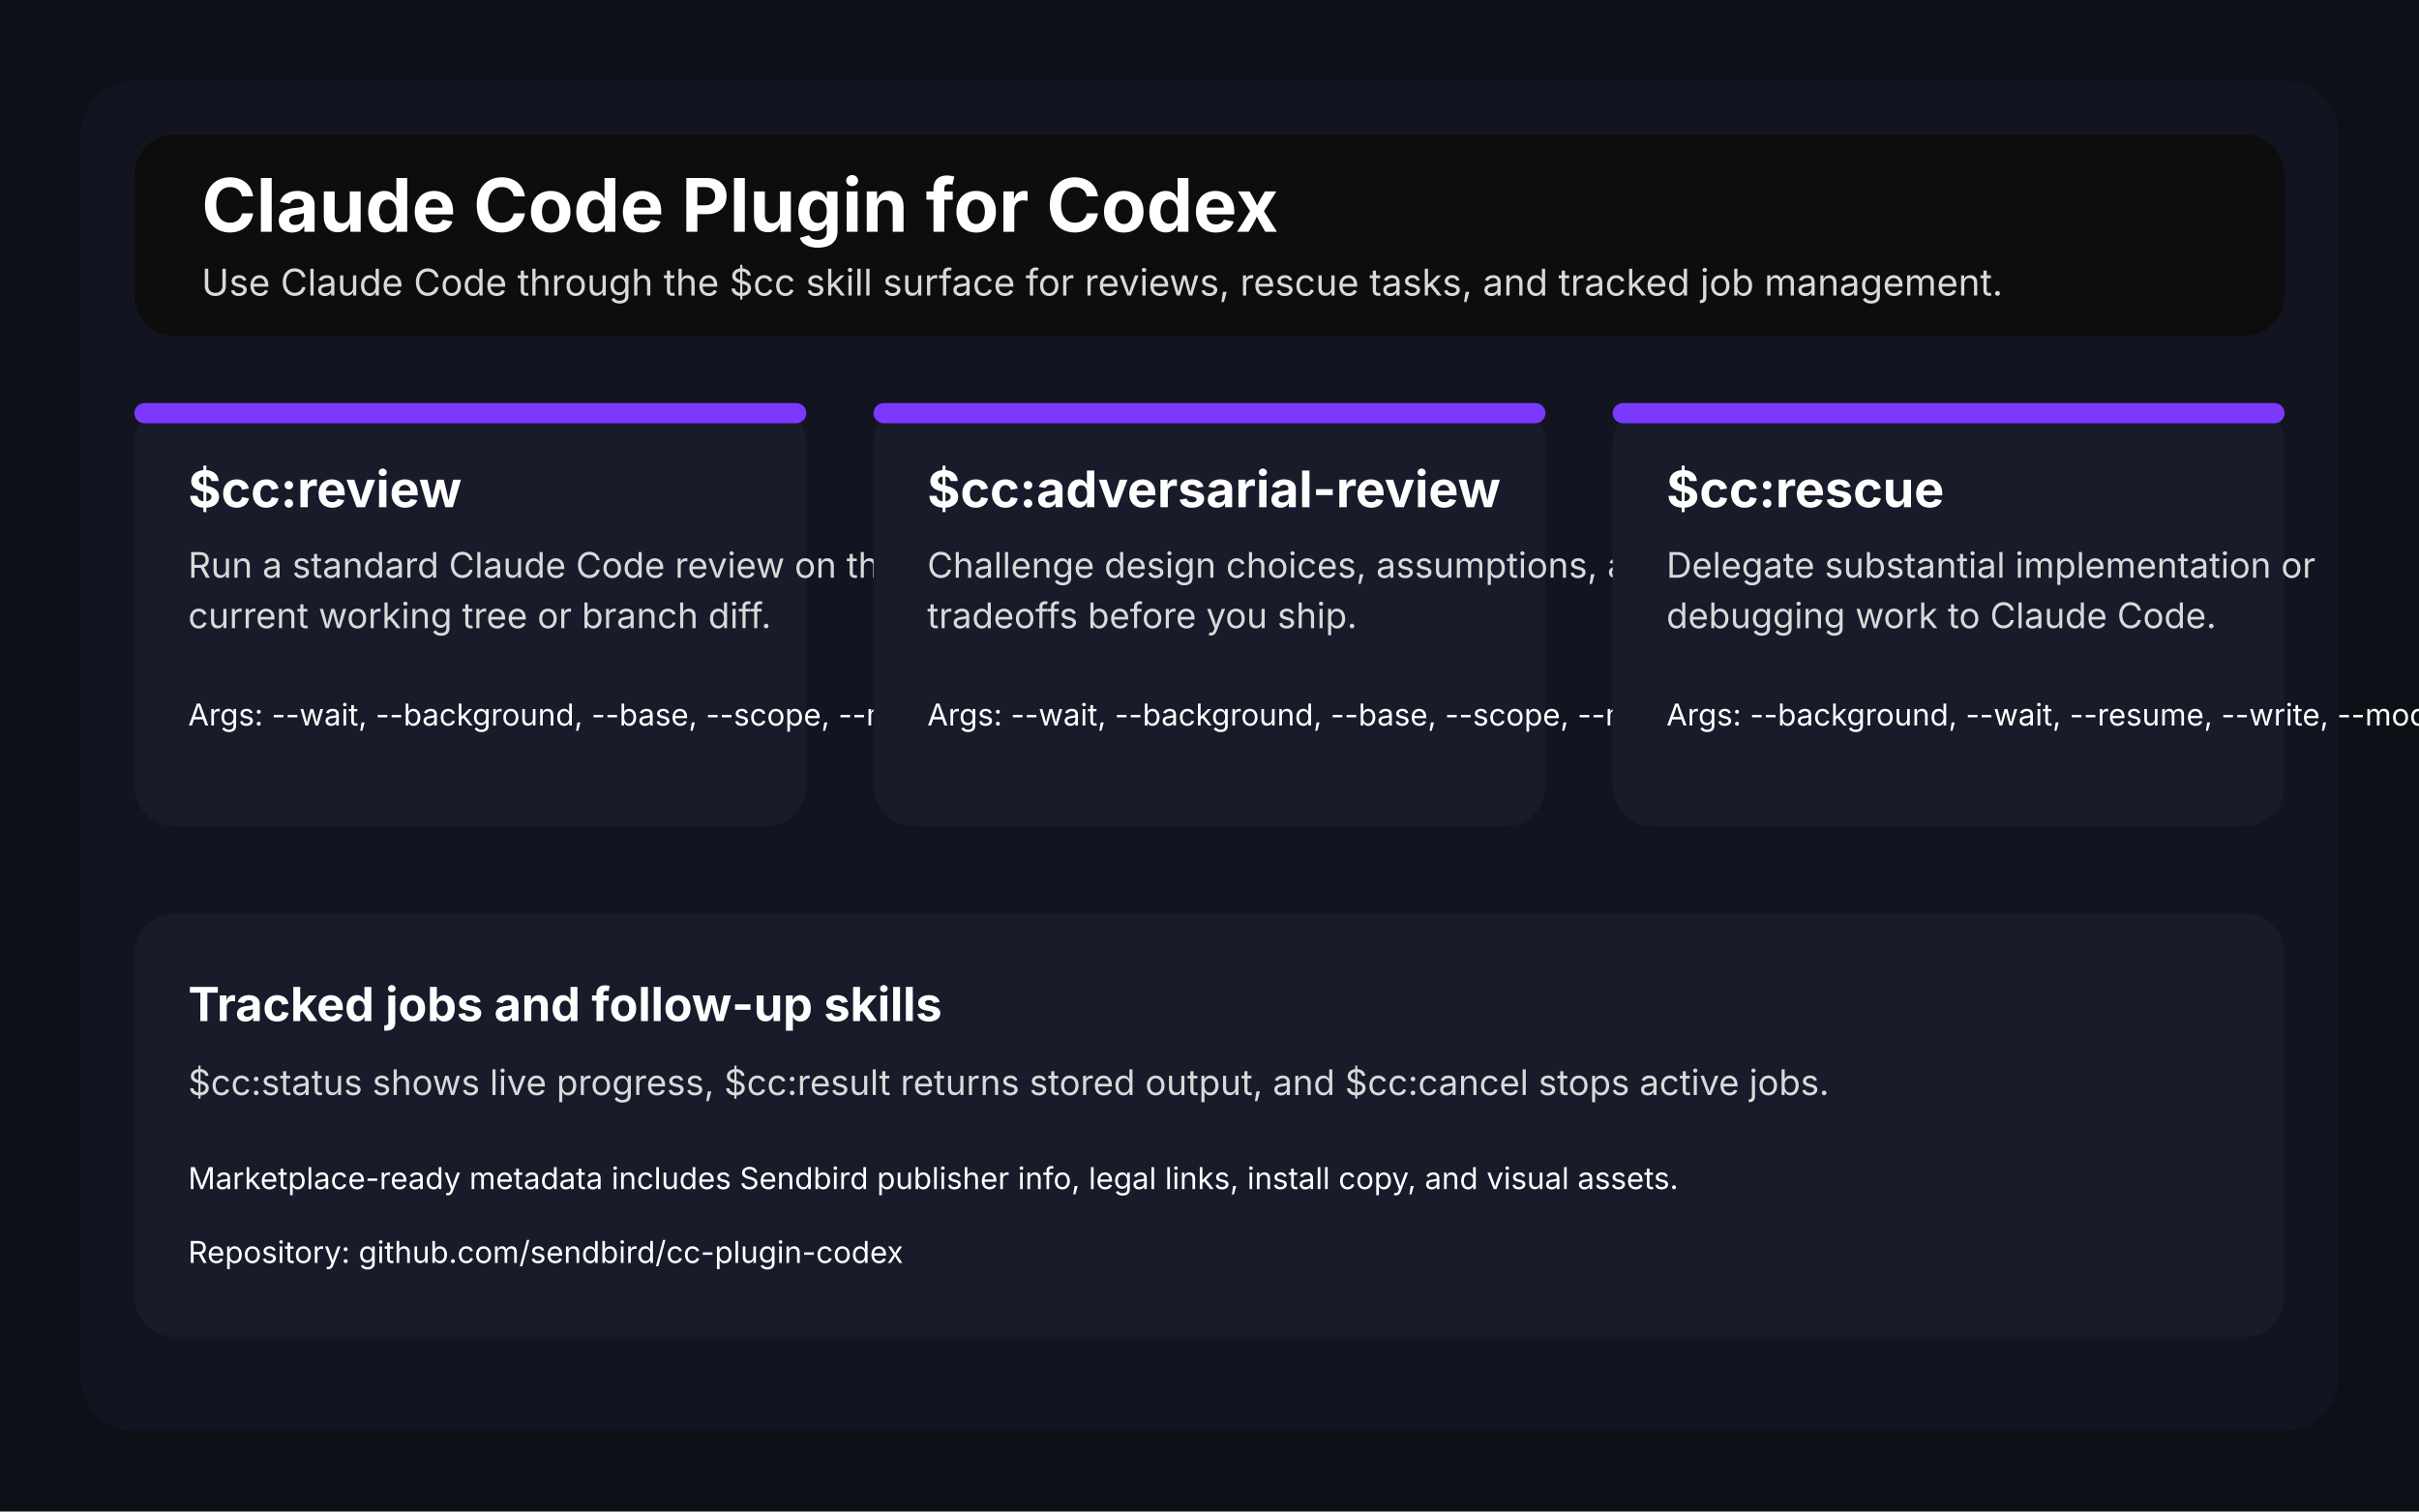
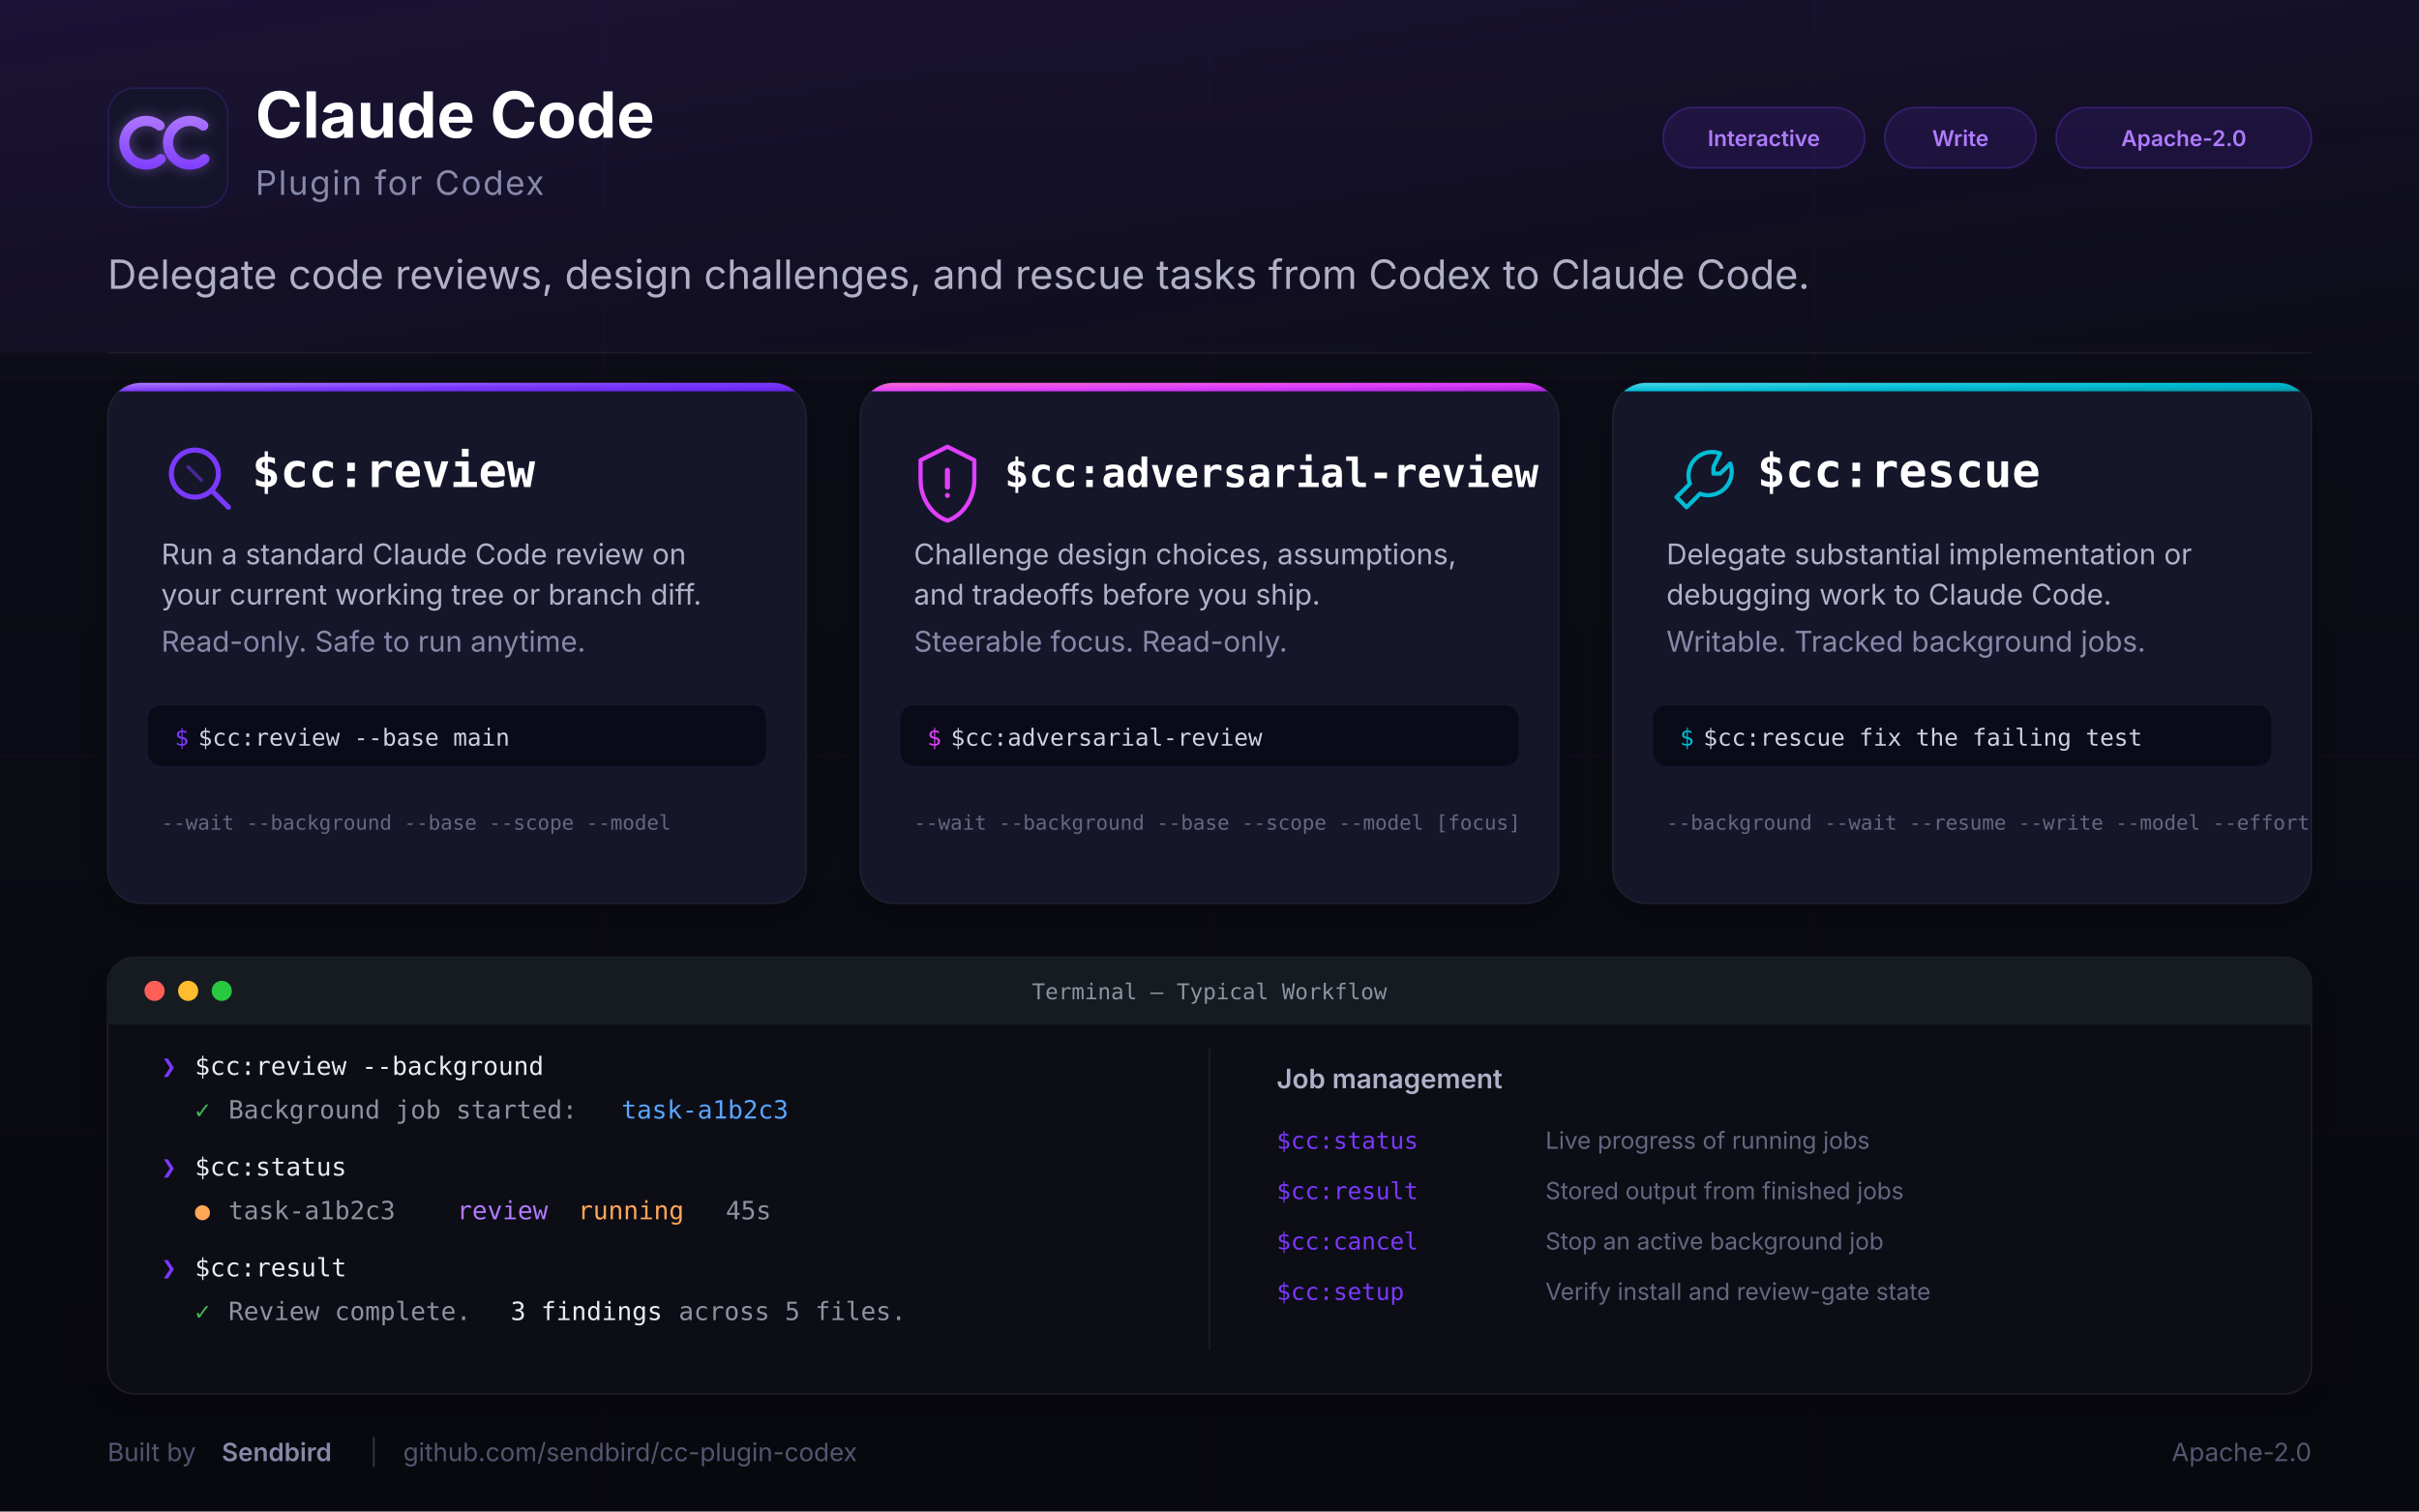
- <svg xmlns="http://www.w3.org/2000/svg" width="1440" height="900" viewBox="0 0 1440 900" role="img" aria-label="Claude Code Plugin for Codex screenshot">
-   <rect width="1440" height="900" fill="#0E1017" />
-   <rect x="48" y="48" width="1344" height="804" rx="32" fill="#121521" />
-   <rect x="80" y="80" width="1280" height="120" rx="24" fill="#0D0D0D" />
-   <text x="120" y="138" font-family="SF Pro Display, Inter, Arial, sans-serif" font-size="44" font-weight="700" fill="#FFFFFF">Claude Code Plugin for Codex</text>
-   <text x="120" y="176" font-family="SF Pro Display, Inter, Arial, sans-serif" font-size="22" fill="#D9D9D9">Use Claude Code through the $cc skill surface for reviews, rescue tasks, and tracked job management.</text>
-   <rect x="80" y="240" width="400" height="252" rx="24" fill="#171B2A" />
-   <rect x="80" y="240" width="400" height="12" rx="6" fill="#7B39FE" />
-   <text x="112" y="302" font-family="SF Pro Display, Inter, Arial, sans-serif" font-size="30" font-weight="700" fill="#FFFFFF">$cc:review</text>
-   <text x="112" y="344" font-family="SF Pro Display, Inter, Arial, sans-serif" font-size="21" fill="#D9D9D9">Run a standard Claude Code review on the</text>
-   <text x="112" y="374" font-family="SF Pro Display, Inter, Arial, sans-serif" font-size="21" fill="#D9D9D9">current working tree or branch diff.</text>
-   <text x="112" y="432" font-family="SF Pro Display, Inter, Arial, sans-serif" font-size="18" fill="#FFFFFF">Args: --wait, --background, --base, --scope, --model</text>
-   <rect x="520" y="240" width="400" height="252" rx="24" fill="#171B2A" />
-   <rect x="520" y="240" width="400" height="12" rx="6" fill="#7B39FE" />
-   <text x="552" y="302" font-family="SF Pro Display, Inter, Arial, sans-serif" font-size="30" font-weight="700" fill="#FFFFFF">$cc:adversarial-review</text>
-   <text x="552" y="344" font-family="SF Pro Display, Inter, Arial, sans-serif" font-size="21" fill="#D9D9D9">Challenge design choices, assumptions, and</text>
-   <text x="552" y="374" font-family="SF Pro Display, Inter, Arial, sans-serif" font-size="21" fill="#D9D9D9">tradeoffs before you ship.</text>
-   <text x="552" y="432" font-family="SF Pro Display, Inter, Arial, sans-serif" font-size="18" fill="#FFFFFF">Args: --wait, --background, --base, --scope, --model, [focus]</text>
-   <rect x="960" y="240" width="400" height="252" rx="24" fill="#171B2A" />
-   <rect x="960" y="240" width="400" height="12" rx="6" fill="#7B39FE" />
-   <text x="992" y="302" font-family="SF Pro Display, Inter, Arial, sans-serif" font-size="30" font-weight="700" fill="#FFFFFF">$cc:rescue</text>
-   <text x="992" y="344" font-family="SF Pro Display, Inter, Arial, sans-serif" font-size="21" fill="#D9D9D9">Delegate substantial implementation or</text>
-   <text x="992" y="374" font-family="SF Pro Display, Inter, Arial, sans-serif" font-size="21" fill="#D9D9D9">debugging work to Claude Code.</text>
-   <text x="992" y="432" font-family="SF Pro Display, Inter, Arial, sans-serif" font-size="18" fill="#FFFFFF">Args: --background, --wait, --resume, --write, --model, --effort</text>
-   <rect x="80" y="544" width="1280" height="252" rx="24" fill="#171B2A" />
-   <text x="112" y="608" font-family="SF Pro Display, Inter, Arial, sans-serif" font-size="28" font-weight="700" fill="#FFFFFF">Tracked jobs and follow-up skills</text>
-   <text x="112" y="652" font-family="SF Pro Display, Inter, Arial, sans-serif" font-size="21" fill="#D9D9D9">$cc:status shows live progress, $cc:result returns stored output, and $cc:cancel stops active jobs.</text>
-   <text x="112" y="708" font-family="SF Pro Display, Inter, Arial, sans-serif" font-size="18" fill="#FFFFFF">Marketplace-ready metadata includes Sendbird publisher info, legal links, install copy, and visual assets.</text>
-   <text x="112" y="752" font-family="SF Pro Display, Inter, Arial, sans-serif" font-size="18" fill="#FFFFFF">Repository: github.com/sendbird/cc-plugin-codex</text>
+ <svg xmlns="http://www.w3.org/2000/svg" width="1440" height="900" viewBox="0 0 1440 900" role="img" aria-label="Claude Code Plugin for Codex — feature overview">
+   <defs>
+     <linearGradient id="bgG" x1="0" y1="0" x2="0" y2="1">
+       <stop offset="0%" stop-color="#0E0E1A" />
+       <stop offset="100%" stop-color="#08080F" />
+     </linearGradient>
+     <linearGradient id="heroG" x1="0" y1="0" x2="1" y2="1">
+       <stop offset="0%" stop-color="#7B39FE" stop-opacity=".12" />
+       <stop offset="100%" stop-color="#7B39FE" stop-opacity="0" />
+     </linearGradient>
+     <linearGradient id="purpleG" x1="0" y1="0" x2="1" y2="1">
+       <stop offset="0%" stop-color="#B07BFF" />
+       <stop offset="50%" stop-color="#7B39FE" />
+       <stop offset="100%" stop-color="#6222E8" />
+     </linearGradient>
+     <linearGradient id="pinkG" x1="0" y1="0" x2="1" y2="1">
+       <stop offset="0%" stop-color="#FF6BCC" />
+       <stop offset="50%" stop-color="#E040FB" />
+       <stop offset="100%" stop-color="#AA22DD" />
+     </linearGradient>
+     <linearGradient id="cyanG" x1="0" y1="0" x2="1" y2="1">
+       <stop offset="0%" stop-color="#4DD9E8" />
+       <stop offset="50%" stop-color="#00BCD4" />
+       <stop offset="100%" stop-color="#0097A7" />
+     </linearGradient>
+     <linearGradient id="ccIconG" x1="0" y1="0" x2="1" y2="1">
+       <stop offset="0%" stop-color="#B07BFF" />
+       <stop offset="100%" stop-color="#7B39FE" />
+     </linearGradient>
+     <filter id="cardSh" x="-5%" y="-5%" width="110%" height="115%">
+       <feDropShadow dx="0" dy="4" stdDeviation="12" flood-color="#000" flood-opacity=".35" />
+     </filter>
+     <filter id="termSh" x="-2%" y="-2%" width="104%" height="108%">
+       <feDropShadow dx="0" dy="6" stdDeviation="16" flood-color="#000" flood-opacity=".4" />
+     </filter>
+     <filter id="iconGl" x="-40%" y="-40%" width="180%" height="180%">
+       <feGaussianBlur in="SourceGraphic" stdDeviation="4" result="b" />
+       <feColorMatrix in="b" type="matrix" values="0 0 0 0 0.48 0 0 0 0 0.22 0 0 0 0 0.99 0 0 0 0.4 0" />
+     </filter>
+     <clipPath id="roundCard1">
+       <rect x="64" y="228" width="416" height="310" rx="20" />
+     </clipPath>
+     <clipPath id="roundCard2">
+       <rect x="512" y="228" width="416" height="310" rx="20" />
+     </clipPath>
+     <clipPath id="roundCard3">
+       <rect x="960" y="228" width="416" height="310" rx="20" />
+     </clipPath>
+   </defs>
+   <rect width="1440" height="900" fill="url(#bgG)" />
+   <g opacity=".03">
+     <line x1="360" y1="0" x2="360" y2="900" stroke="#7B39FE" stroke-width="1" />
+     <line x1="720" y1="0" x2="720" y2="900" stroke="#7B39FE" stroke-width="1" />
+     <line x1="1080" y1="0" x2="1080" y2="900" stroke="#7B39FE" stroke-width="1" />
+     <line x1="0" y1="225" x2="1440" y2="225" stroke="#7B39FE" stroke-width="1" />
+     <line x1="0" y1="450" x2="1440" y2="450" stroke="#7B39FE" stroke-width="1" />
+     <line x1="0" y1="675" x2="1440" y2="675" stroke="#7B39FE" stroke-width="1" />
+   </g>
+   <rect width="1440" height="210" fill="url(#heroG)" />
+   <g transform="translate(64, 52)">
+     <rect width="72" height="72" rx="16" fill="#14142A" />
+     <rect x=".5" y=".5" width="71" height="71" rx="15.5" fill="none" stroke="#7B39FE" stroke-opacity=".2" />
+     <g filter="url(#iconGl)">
+       <circle cx="23" cy="33" r="13" fill="none" stroke="#7B39FE" stroke-width="6" stroke-dasharray="59 23" transform="rotate(48 23 33)" stroke-linecap="round" />
+       <circle cx="49" cy="33" r="13" fill="none" stroke="#7B39FE" stroke-width="6" stroke-dasharray="59 23" transform="rotate(48 49 33)" stroke-linecap="round" />
+     </g>
+     <circle cx="23" cy="33" r="13" fill="none" stroke="url(#ccIconG)" stroke-width="6" stroke-dasharray="59 23" transform="rotate(48 23 33)" stroke-linecap="round" />
+     <circle cx="49" cy="33" r="13" fill="none" stroke="url(#ccIconG)" stroke-width="6" stroke-dasharray="59 23" transform="rotate(48 49 33)" stroke-linecap="round" />
+   </g>
+   <text x="152" y="82" font-family="Inter, SF Pro Display, -apple-system, system-ui, sans-serif" font-size="38" font-weight="700" fill="#FFFFFF">Claude Code</text>
+   <text x="152" y="116" font-family="Inter, SF Pro Display, -apple-system, system-ui, sans-serif" font-size="20" fill="#8888AA" letter-spacing="1">Plugin for Codex</text>
+   <text x="64" y="172" font-family="Inter, SF Pro Display, -apple-system, system-ui, sans-serif" font-size="24" fill="#B0B0C8">Delegate code reviews, design challenges, and rescue tasks from Codex to Claude Code.</text>
+   <g transform="translate(990, 64)">
+     <rect width="120" height="36" rx="18" fill="#7B39FE" fill-opacity=".12" stroke="#7B39FE" stroke-opacity=".3" stroke-width="1" />
+     <text x="60" y="23" text-anchor="middle" font-family="Inter, SF Pro Display, -apple-system, system-ui, sans-serif" font-size="13" font-weight="600" fill="#B07BFF">Interactive</text>
+   </g>
+   <g transform="translate(1122, 64)">
+     <rect width="90" height="36" rx="18" fill="#7B39FE" fill-opacity=".12" stroke="#7B39FE" stroke-opacity=".3" stroke-width="1" />
+     <text x="45" y="23" text-anchor="middle" font-family="Inter, SF Pro Display, -apple-system, system-ui, sans-serif" font-size="13" font-weight="600" fill="#B07BFF">Write</text>
+   </g>
+   <g transform="translate(1224, 64)">
+     <rect width="152" height="36" rx="18" fill="#7B39FE" fill-opacity=".12" stroke="#7B39FE" stroke-opacity=".3" stroke-width="1" />
+     <text x="76" y="23" text-anchor="middle" font-family="Inter, SF Pro Display, -apple-system, system-ui, sans-serif" font-size="13" font-weight="600" fill="#B07BFF">Apache-2.0</text>
+   </g>
+   <line x1="64" y1="210" x2="1376" y2="210" stroke="#FFFFFF" stroke-opacity=".06" stroke-width="1" />
+   <g filter="url(#cardSh)">
+     <rect x="64" y="228" width="416" height="310" rx="20" fill="#12122A" />
+   </g>
+   <rect x="64" y="228" width="416" height="310" rx="20" fill="none" stroke="#FFFFFF" stroke-opacity=".06" stroke-width="1" />
+   <rect x="64" y="228" width="416" height="5" rx="2.5" fill="url(#purpleG)" clip-path="url(#roundCard1)" />
+   <g transform="translate(96, 262)">
+     <circle cx="20" cy="20" r="14" fill="none" stroke="#7B39FE" stroke-width="3" />
+     <line x1="30" y1="30" x2="40" y2="40" stroke="#7B39FE" stroke-width="3" stroke-linecap="round" />
+     <path d="M16 16l8 8" stroke="#7B39FE" stroke-width="2" stroke-linecap="round" opacity=".5" />
+   </g>
+   <text x="150" y="290" font-family="SF Mono, Fira Code, Menlo, monospace" font-size="28" font-weight="700" fill="#FFFFFF">$cc:review</text>
+   <text x="96" y="336" font-family="Inter, SF Pro Display, -apple-system, system-ui, sans-serif" font-size="17" fill="#B0B0C8">Run a standard Claude Code review on</text>
+   <text x="96" y="360" font-family="Inter, SF Pro Display, -apple-system, system-ui, sans-serif" font-size="17" fill="#B0B0C8">your current working tree or branch diff.</text>
+   <text x="96" y="388" font-family="Inter, SF Pro Display, -apple-system, system-ui, sans-serif" font-size="17" fill="#8888AA">Read-only. Safe to run anytime.</text>
+   <rect x="88" y="420" width="368" height="36" rx="8" fill="#0A0A18" />
+   <text x="104" y="444" font-family="SF Mono, Fira Code, Menlo, monospace" font-size="14" fill="#7B39FE">$</text>
+   <text x="118" y="444" font-family="SF Mono, Fira Code, Menlo, monospace" font-size="14" fill="#D0D0E0">$cc:review --base main</text>
+   <text x="96" y="494" font-family="SF Mono, Fira Code, Menlo, monospace" font-size="12" fill="#666680">--wait  --background  --base  --scope  --model</text>
+   <g filter="url(#cardSh)">
+     <rect x="512" y="228" width="416" height="310" rx="20" fill="#12122A" />
+   </g>
+   <rect x="512" y="228" width="416" height="310" rx="20" fill="none" stroke="#FFFFFF" stroke-opacity=".06" stroke-width="1" />
+   <rect x="512" y="228" width="416" height="5" rx="2.5" fill="url(#pinkG)" clip-path="url(#roundCard2)" />
+   <g transform="translate(544, 262)">
+     <path d="M20 4L4 12v12c0 11 7 21 16 24 9-3 16-13 16-24V12z" fill="none" stroke="#E040FB" stroke-width="2.5" stroke-linejoin="round" />
+     <line x1="20" y1="18" x2="20" y2="28" stroke="#E040FB" stroke-width="3" stroke-linecap="round" />
+     <circle cx="20" cy="33" r="1.5" fill="#E040FB" />
+   </g>
+   <text x="598" y="290" font-family="SF Mono, Fira Code, Menlo, monospace" font-size="24" font-weight="700" fill="#FFFFFF">$cc:adversarial-review</text>
+   <text x="544" y="336" font-family="Inter, SF Pro Display, -apple-system, system-ui, sans-serif" font-size="17" fill="#B0B0C8">Challenge design choices, assumptions,</text>
+   <text x="544" y="360" font-family="Inter, SF Pro Display, -apple-system, system-ui, sans-serif" font-size="17" fill="#B0B0C8">and tradeoffs before you ship.</text>
+   <text x="544" y="388" font-family="Inter, SF Pro Display, -apple-system, system-ui, sans-serif" font-size="17" fill="#8888AA">Steerable focus. Read-only.</text>
+   <rect x="536" y="420" width="368" height="36" rx="8" fill="#0A0A18" />
+   <text x="552" y="444" font-family="SF Mono, Fira Code, Menlo, monospace" font-size="14" fill="#E040FB">$</text>
+   <text x="566" y="444" font-family="SF Mono, Fira Code, Menlo, monospace" font-size="14" fill="#D0D0E0">$cc:adversarial-review</text>
+   <text x="544" y="494" font-family="SF Mono, Fira Code, Menlo, monospace" font-size="12" fill="#666680">--wait  --background  --base  --scope  --model  [focus]</text>
+   <g filter="url(#cardSh)">
+     <rect x="960" y="228" width="416" height="310" rx="20" fill="#12122A" />
+   </g>
+   <rect x="960" y="228" width="416" height="310" rx="20" fill="none" stroke="#FFFFFF" stroke-opacity=".06" stroke-width="1" />
+   <rect x="960" y="228" width="416" height="5" rx="2.5" fill="url(#cyanG)" clip-path="url(#roundCard3)" />
+   <g transform="translate(992, 262)">
+     <path d="M32 8a14 14 0 0 0-18 18l-8 8 6 6 8-8a14 14 0 0 0 18-18l-6 6-4 0 0-4z" fill="none" stroke="#00BCD4" stroke-width="2.5" stroke-linejoin="round" stroke-linecap="round" />
+   </g>
+   <text x="1046" y="290" font-family="SF Mono, Fira Code, Menlo, monospace" font-size="28" font-weight="700" fill="#FFFFFF">$cc:rescue</text>
+   <text x="992" y="336" font-family="Inter, SF Pro Display, -apple-system, system-ui, sans-serif" font-size="17" fill="#B0B0C8">Delegate substantial implementation or</text>
+   <text x="992" y="360" font-family="Inter, SF Pro Display, -apple-system, system-ui, sans-serif" font-size="17" fill="#B0B0C8">debugging work to Claude Code.</text>
+   <text x="992" y="388" font-family="Inter, SF Pro Display, -apple-system, system-ui, sans-serif" font-size="17" fill="#8888AA">Writable. Tracked background jobs.</text>
+   <rect x="984" y="420" width="368" height="36" rx="8" fill="#0A0A18" />
+   <text x="1000" y="444" font-family="SF Mono, Fira Code, Menlo, monospace" font-size="14" fill="#00BCD4">$</text>
+   <text x="1014" y="444" font-family="SF Mono, Fira Code, Menlo, monospace" font-size="14" fill="#D0D0E0">$cc:rescue fix the failing test</text>
+   <text x="992" y="494" font-family="SF Mono, Fira Code, Menlo, monospace" font-size="12" fill="#666680">--background  --wait  --resume  --write  --model  --effort</text>
+   <g filter="url(#termSh)">
+     <rect x="64" y="570" width="1312" height="260" rx="16" fill="#0D1117" />
+   </g>
+   <rect x="64" y="570" width="1312" height="260" rx="16" fill="none" stroke="#FFFFFF" stroke-opacity=".08" stroke-width="1" />
+   <rect x="64" y="570" width="1312" height="40" rx="16" fill="#161B22" />
+   <rect x="64" y="594" width="1312" height="16" fill="#161B22" />
+   <circle cx="92" cy="590" r="6" fill="#FF5F57" />
+   <circle cx="112" cy="590" r="6" fill="#FEBC2E" />
+   <circle cx="132" cy="590" r="6" fill="#28C840" />
+   <text x="720" y="595" text-anchor="middle" font-family="SF Mono, Menlo, monospace" font-size="13" fill="#8B949E">Terminal — Typical Workflow</text>
+   <text x="96" y="640" font-family="SF Mono, Fira Code, Menlo, monospace" font-size="15" fill="#7B39FE">❯</text>
+   <text x="116" y="640" font-family="SF Mono, Fira Code, Menlo, monospace" font-size="15" fill="#E6EDF3">$cc:review --background</text>
+   <text x="116" y="666" font-family="SF Mono, Fira Code, Menlo, monospace" font-size="15" fill="#3FB950">✓</text>
+   <text x="136" y="666" font-family="SF Mono, Fira Code, Menlo, monospace" font-size="15" fill="#8B949E">Background job started:</text>
+   <text x="370" y="666" font-family="SF Mono, Fira Code, Menlo, monospace" font-size="15" fill="#58A6FF">task-a1b2c3</text>
+   <text x="96" y="700" font-family="SF Mono, Fira Code, Menlo, monospace" font-size="15" fill="#7B39FE">❯</text>
+   <text x="116" y="700" font-family="SF Mono, Fira Code, Menlo, monospace" font-size="15" fill="#E6EDF3">$cc:status</text>
+   <text x="116" y="726" font-family="SF Mono, Fira Code, Menlo, monospace" font-size="15" fill="#FFA657">●</text>
+   <text x="136" y="726" font-family="SF Mono, Fira Code, Menlo, monospace" font-size="15" fill="#8B949E">task-a1b2c3</text>
+   <text x="272" y="726" font-family="SF Mono, Fira Code, Menlo, monospace" font-size="15" fill="#B07BFF">review</text>
+   <text x="344" y="726" font-family="SF Mono, Fira Code, Menlo, monospace" font-size="15" fill="#FFA657">running</text>
+   <text x="432" y="726" font-family="SF Mono, Fira Code, Menlo, monospace" font-size="15" fill="#8B949E">45s</text>
+   <text x="96" y="760" font-family="SF Mono, Fira Code, Menlo, monospace" font-size="15" fill="#7B39FE">❯</text>
+   <text x="116" y="760" font-family="SF Mono, Fira Code, Menlo, monospace" font-size="15" fill="#E6EDF3">$cc:result</text>
+   <text x="116" y="786" font-family="SF Mono, Fira Code, Menlo, monospace" font-size="15" fill="#3FB950">✓</text>
+   <text x="136" y="786" font-family="SF Mono, Fira Code, Menlo, monospace" font-size="15" fill="#8B949E">Review complete.</text>
+   <text x="304" y="786" font-family="SF Mono, Fira Code, Menlo, monospace" font-size="15" fill="#E6EDF3">3 findings</text>
+   <text x="404" y="786" font-family="SF Mono, Fira Code, Menlo, monospace" font-size="15" fill="#8B949E">across 5 files.</text>
+   <line x1="720" y1="624" x2="720" y2="804" stroke="#FFFFFF" stroke-opacity=".06" stroke-width="1" />
+   <text x="760" y="648" font-family="Inter, SF Pro Display, -apple-system, system-ui, sans-serif" font-size="16" font-weight="600" fill="#B0B0C8">Job management</text>
+   <text x="760" y="684" font-family="SF Mono, Fira Code, Menlo, monospace" font-size="14" fill="#7B39FE">$cc:status</text>
+   <text x="920" y="684" font-family="Inter, -apple-system, system-ui, sans-serif" font-size="14" fill="#666680">Live progress of running jobs</text>
+   <text x="760" y="714" font-family="SF Mono, Fira Code, Menlo, monospace" font-size="14" fill="#7B39FE">$cc:result</text>
+   <text x="920" y="714" font-family="Inter, -apple-system, system-ui, sans-serif" font-size="14" fill="#666680">Stored output from finished jobs</text>
+   <text x="760" y="744" font-family="SF Mono, Fira Code, Menlo, monospace" font-size="14" fill="#7B39FE">$cc:cancel</text>
+   <text x="920" y="744" font-family="Inter, -apple-system, system-ui, sans-serif" font-size="14" fill="#666680">Stop an active background job</text>
+   <text x="760" y="774" font-family="SF Mono, Fira Code, Menlo, monospace" font-size="14" fill="#7B39FE">$cc:setup</text>
+   <text x="920" y="774" font-family="Inter, -apple-system, system-ui, sans-serif" font-size="14" fill="#666680">Verify install and review-gate state</text>
+   <text x="64" y="870" font-family="Inter, SF Pro Display, -apple-system, system-ui, sans-serif" font-size="15" fill="#555570">Built by</text>
+   <text x="132" y="870" font-family="Inter, SF Pro Display, -apple-system, system-ui, sans-serif" font-size="15" font-weight="600" fill="#8888AA">Sendbird</text>
+   <text x="220" y="870" font-family="Inter, SF Pro Display, -apple-system, system-ui, sans-serif" font-size="15" fill="#333348">|</text>
+   <text x="240" y="870" font-family="Inter, SF Pro Display, -apple-system, system-ui, sans-serif" font-size="15" fill="#555570">github.com/sendbird/cc-plugin-codex</text>
+   <text x="1376" y="870" text-anchor="end" font-family="Inter, SF Pro Display, -apple-system, system-ui, sans-serif" font-size="15" fill="#555570">Apache-2.0</text>
</svg>
